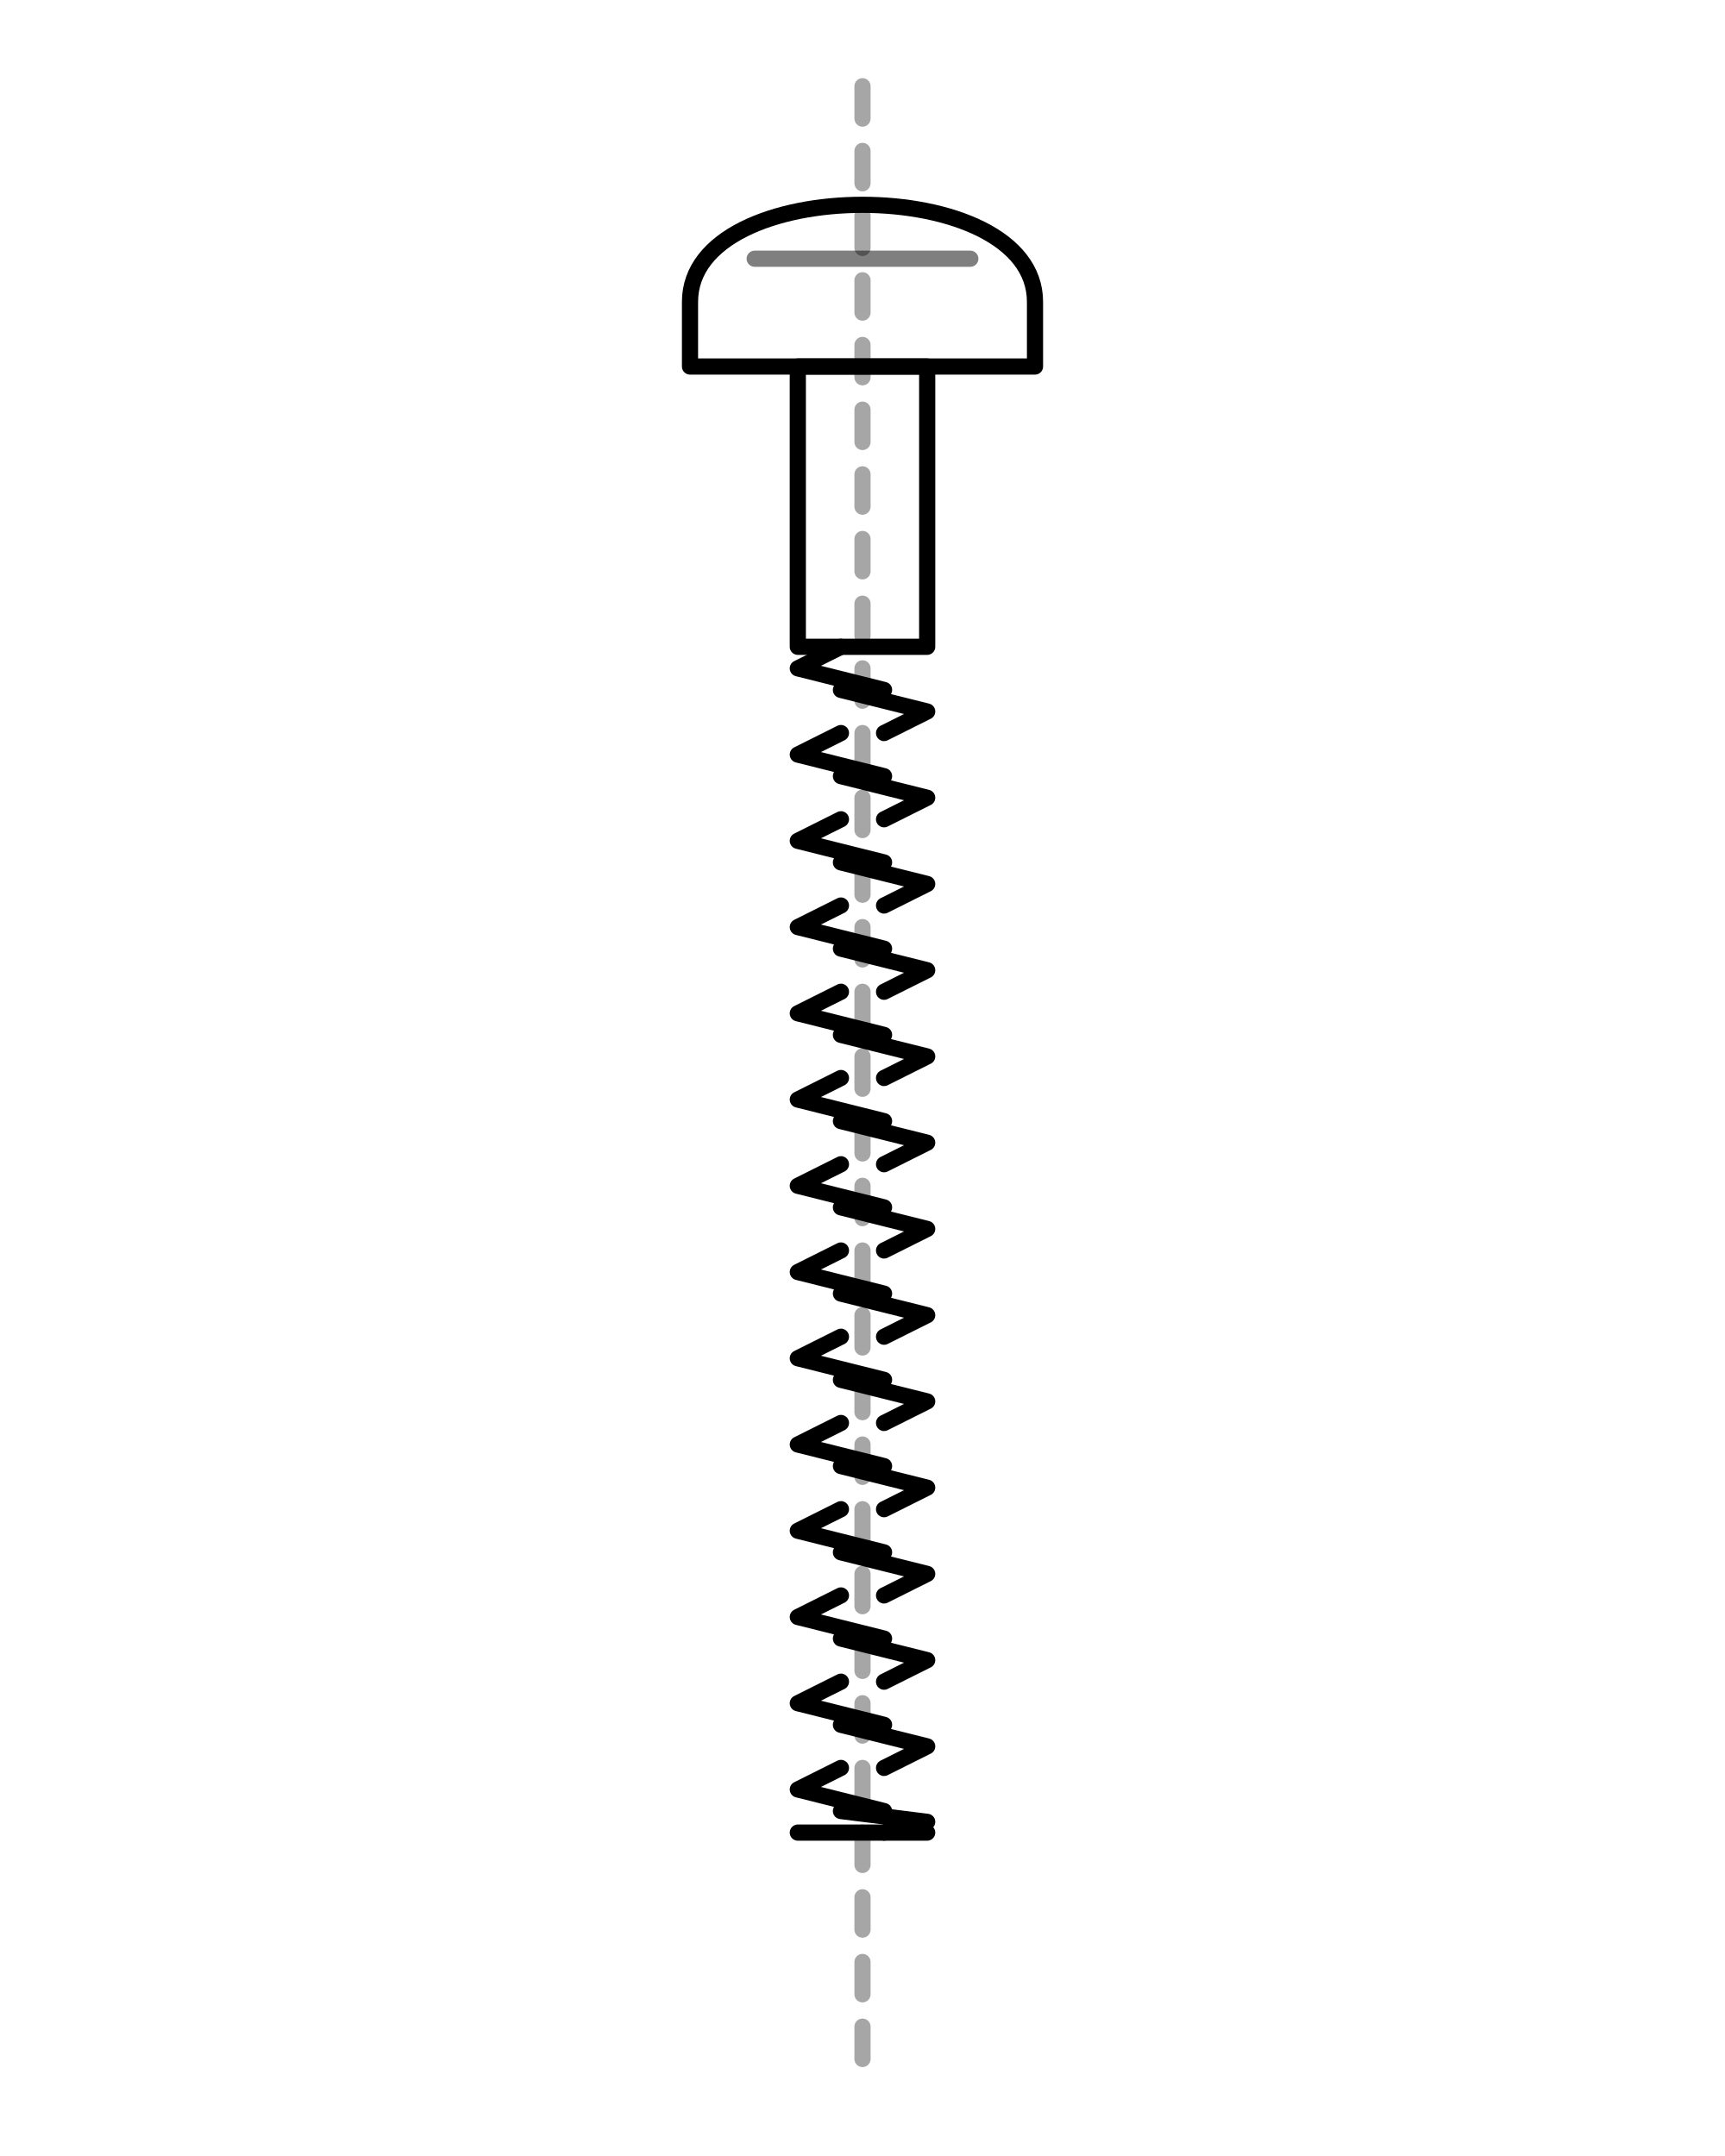
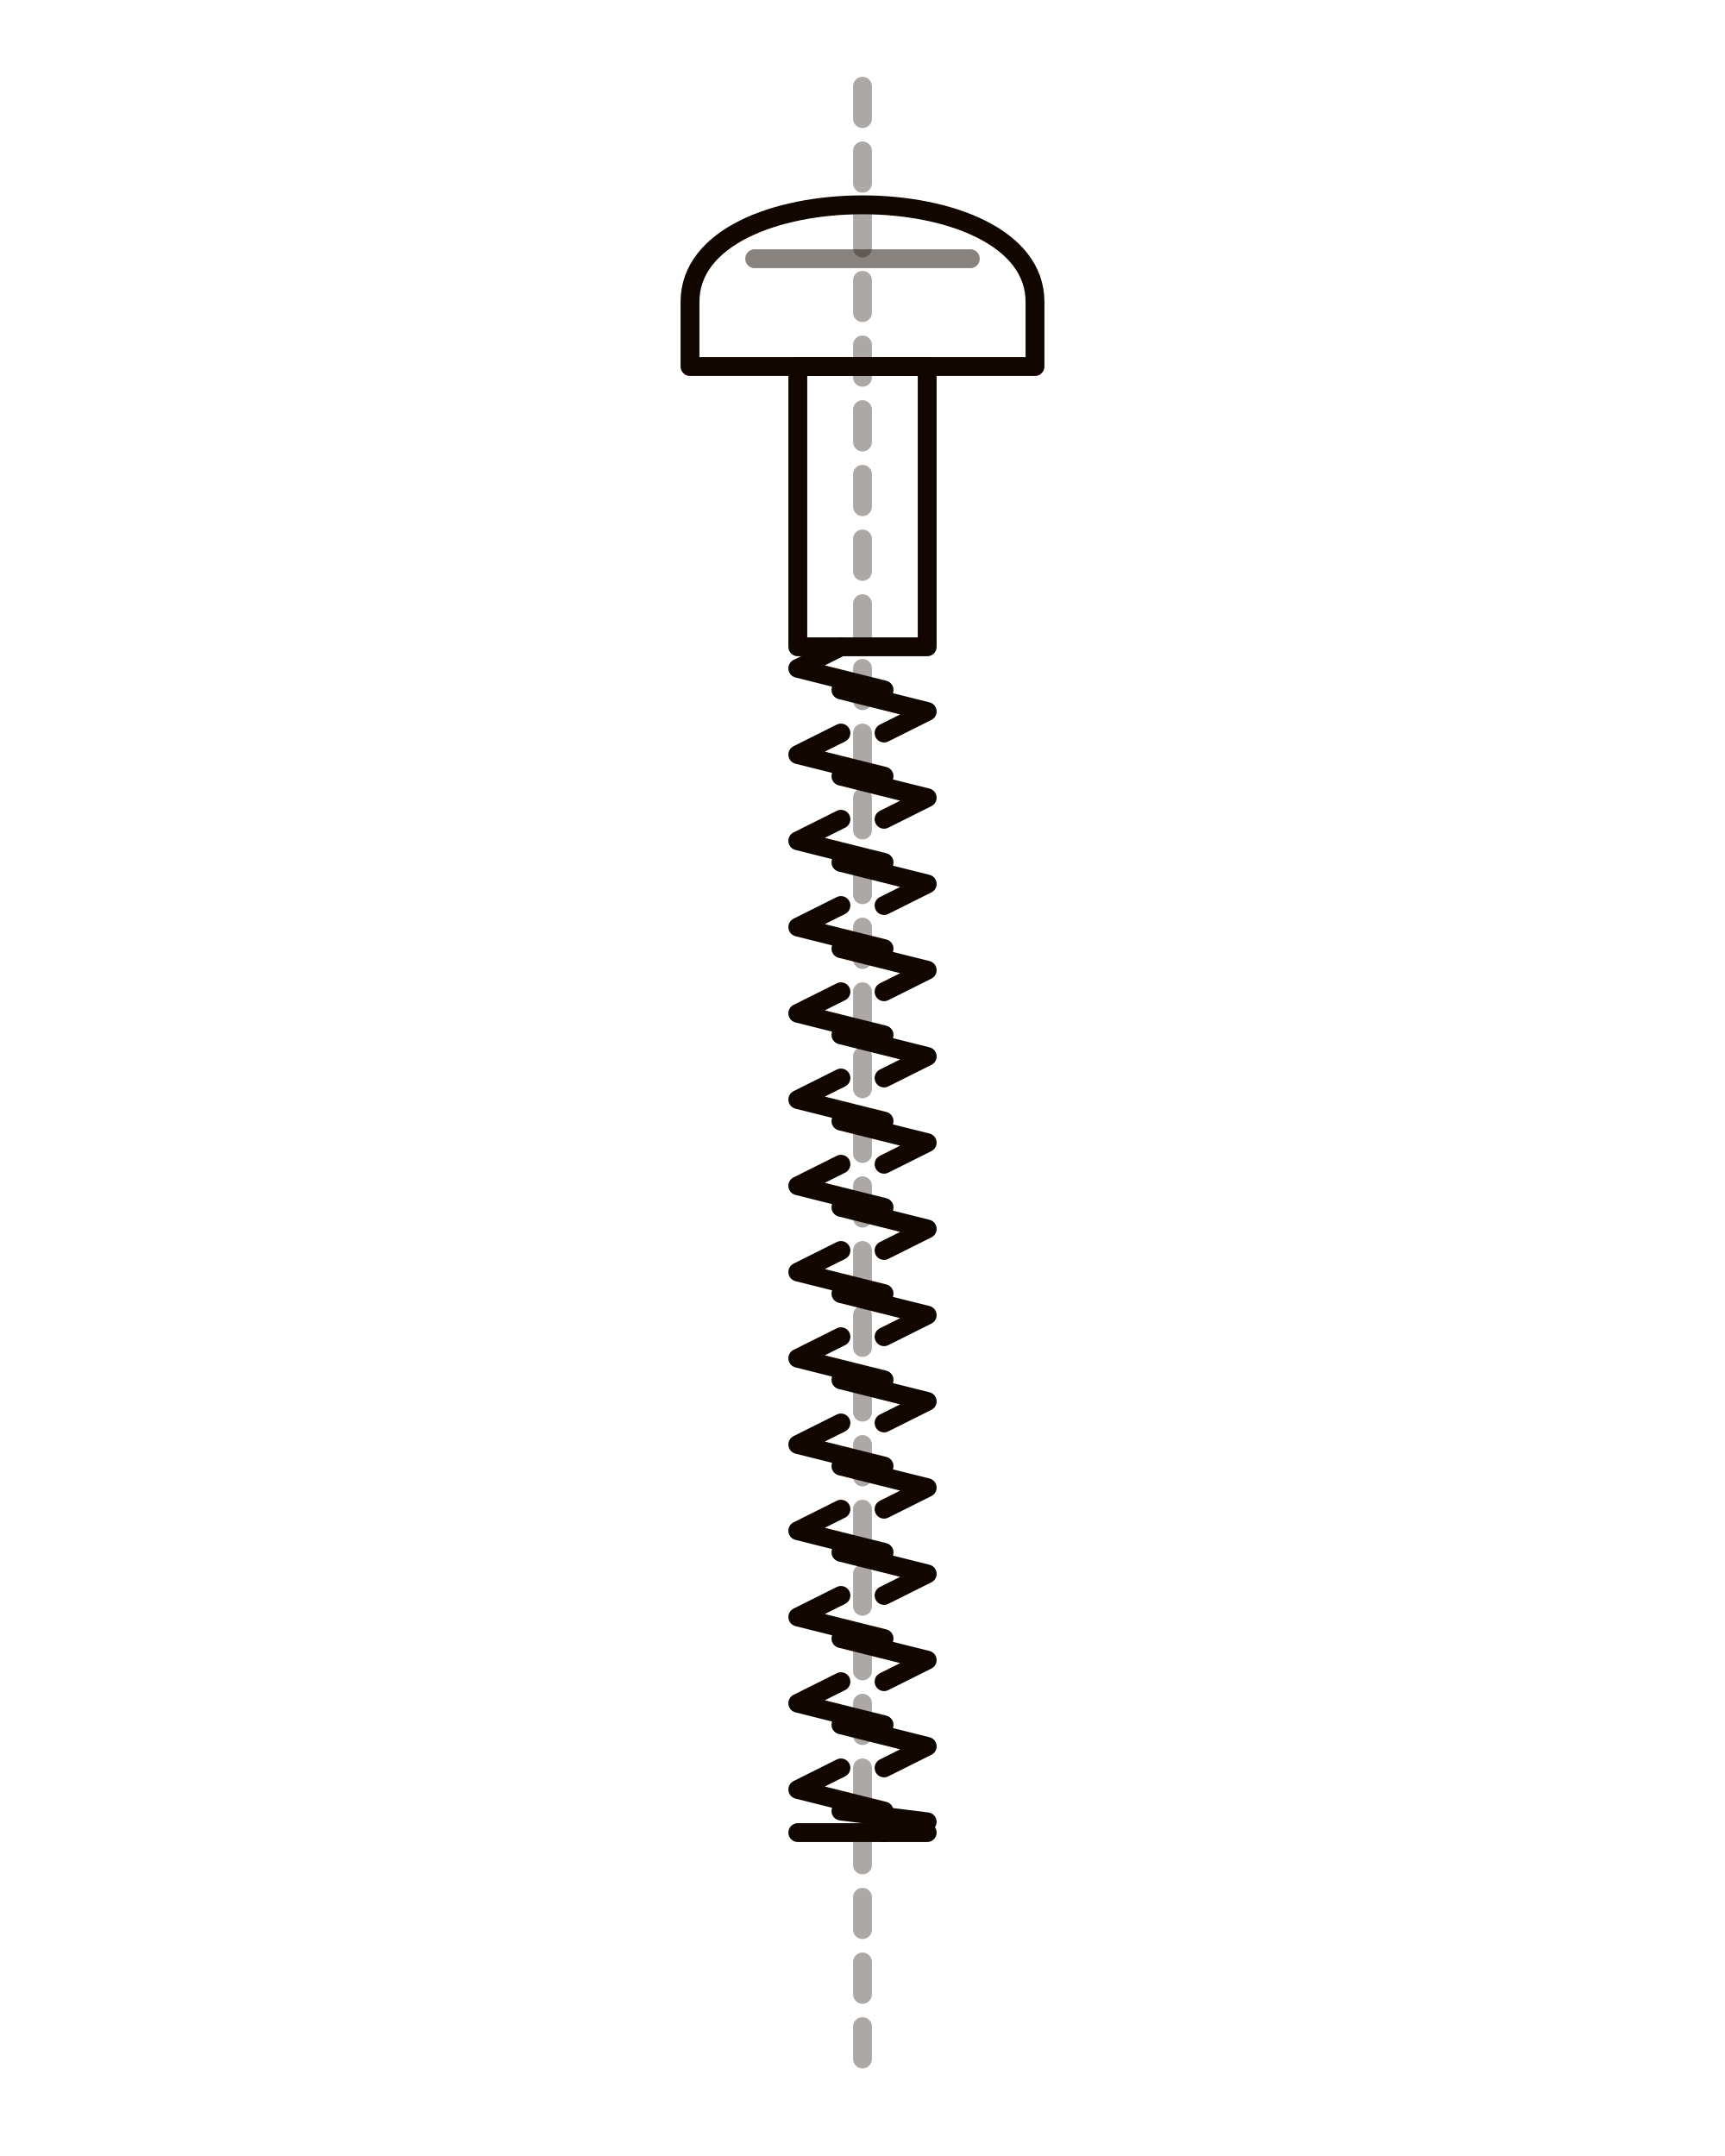
- <svg xmlns="http://www.w3.org/2000/svg" viewBox="0 0 160 200" fill="none" stroke="currentColor" stroke-width="1.5" stroke-linecap="round" stroke-linejoin="round" aria-hidden="true">
+ <svg xmlns="http://www.w3.org/2000/svg" viewBox="0 0 160 200" fill="none" stroke="#120700" stroke-width="1.75" stroke-linecap="round" stroke-linejoin="round" aria-hidden="true">
  <line x1="80" y1="8" x2="80" y2="192" stroke-dasharray="3 3" opacity="0.35" />
  <path d="M64 28 C64 16 96 16 96 28 L96 34 L64 34 Z" />
  <path d="M70 24 L90 24" opacity="0.5" />
  <rect x="74" y="34" width="12" height="26" />
  <path d="M 78 60 L 74 62 L 82 64 M 78 64 L 86 66 L 82 68 M 78 68 L 74 70 L 82 72 M 78 72 L 86 74 L 82 76 M 78 76 L 74 78 L 82 80 M 78 80 L 86 82 L 82 84 M 78 84 L 74 86 L 82 88 M 78 88 L 86 90 L 82 92 M 78 92 L 74 94 L 82 96 M 78 96 L 86 98 L 82 100 M 78 100 L 74 102 L 82 104 M 78 104 L 86 106 L 82 108 M 78 108 L 74 110 L 82 112 M 78 112 L 86 114 L 82 116 M 78 116 L 74 118 L 82 120 M 78 120 L 86 122 L 82 124 M 78 124 L 74 126 L 82 128 M 78 128 L 86 130 L 82 132 M 78 132 L 74 134 L 82 136 M 78 136 L 86 138 L 82 140 M 78 140 L 74 142 L 82 144 M 78 144 L 86 146 L 82 148 M 78 148 L 74 150 L 82 152 M 78 152 L 86 154 L 82 156 M 78 156 L 74 158 L 82 160 M 78 160 L 86 162 L 82 164 M 78 164 L 74 166 L 82 168 M 78 168 L 86 169 L 82 170" />
  <line x1="74" y1="170" x2="86" y2="170" />
</svg>
